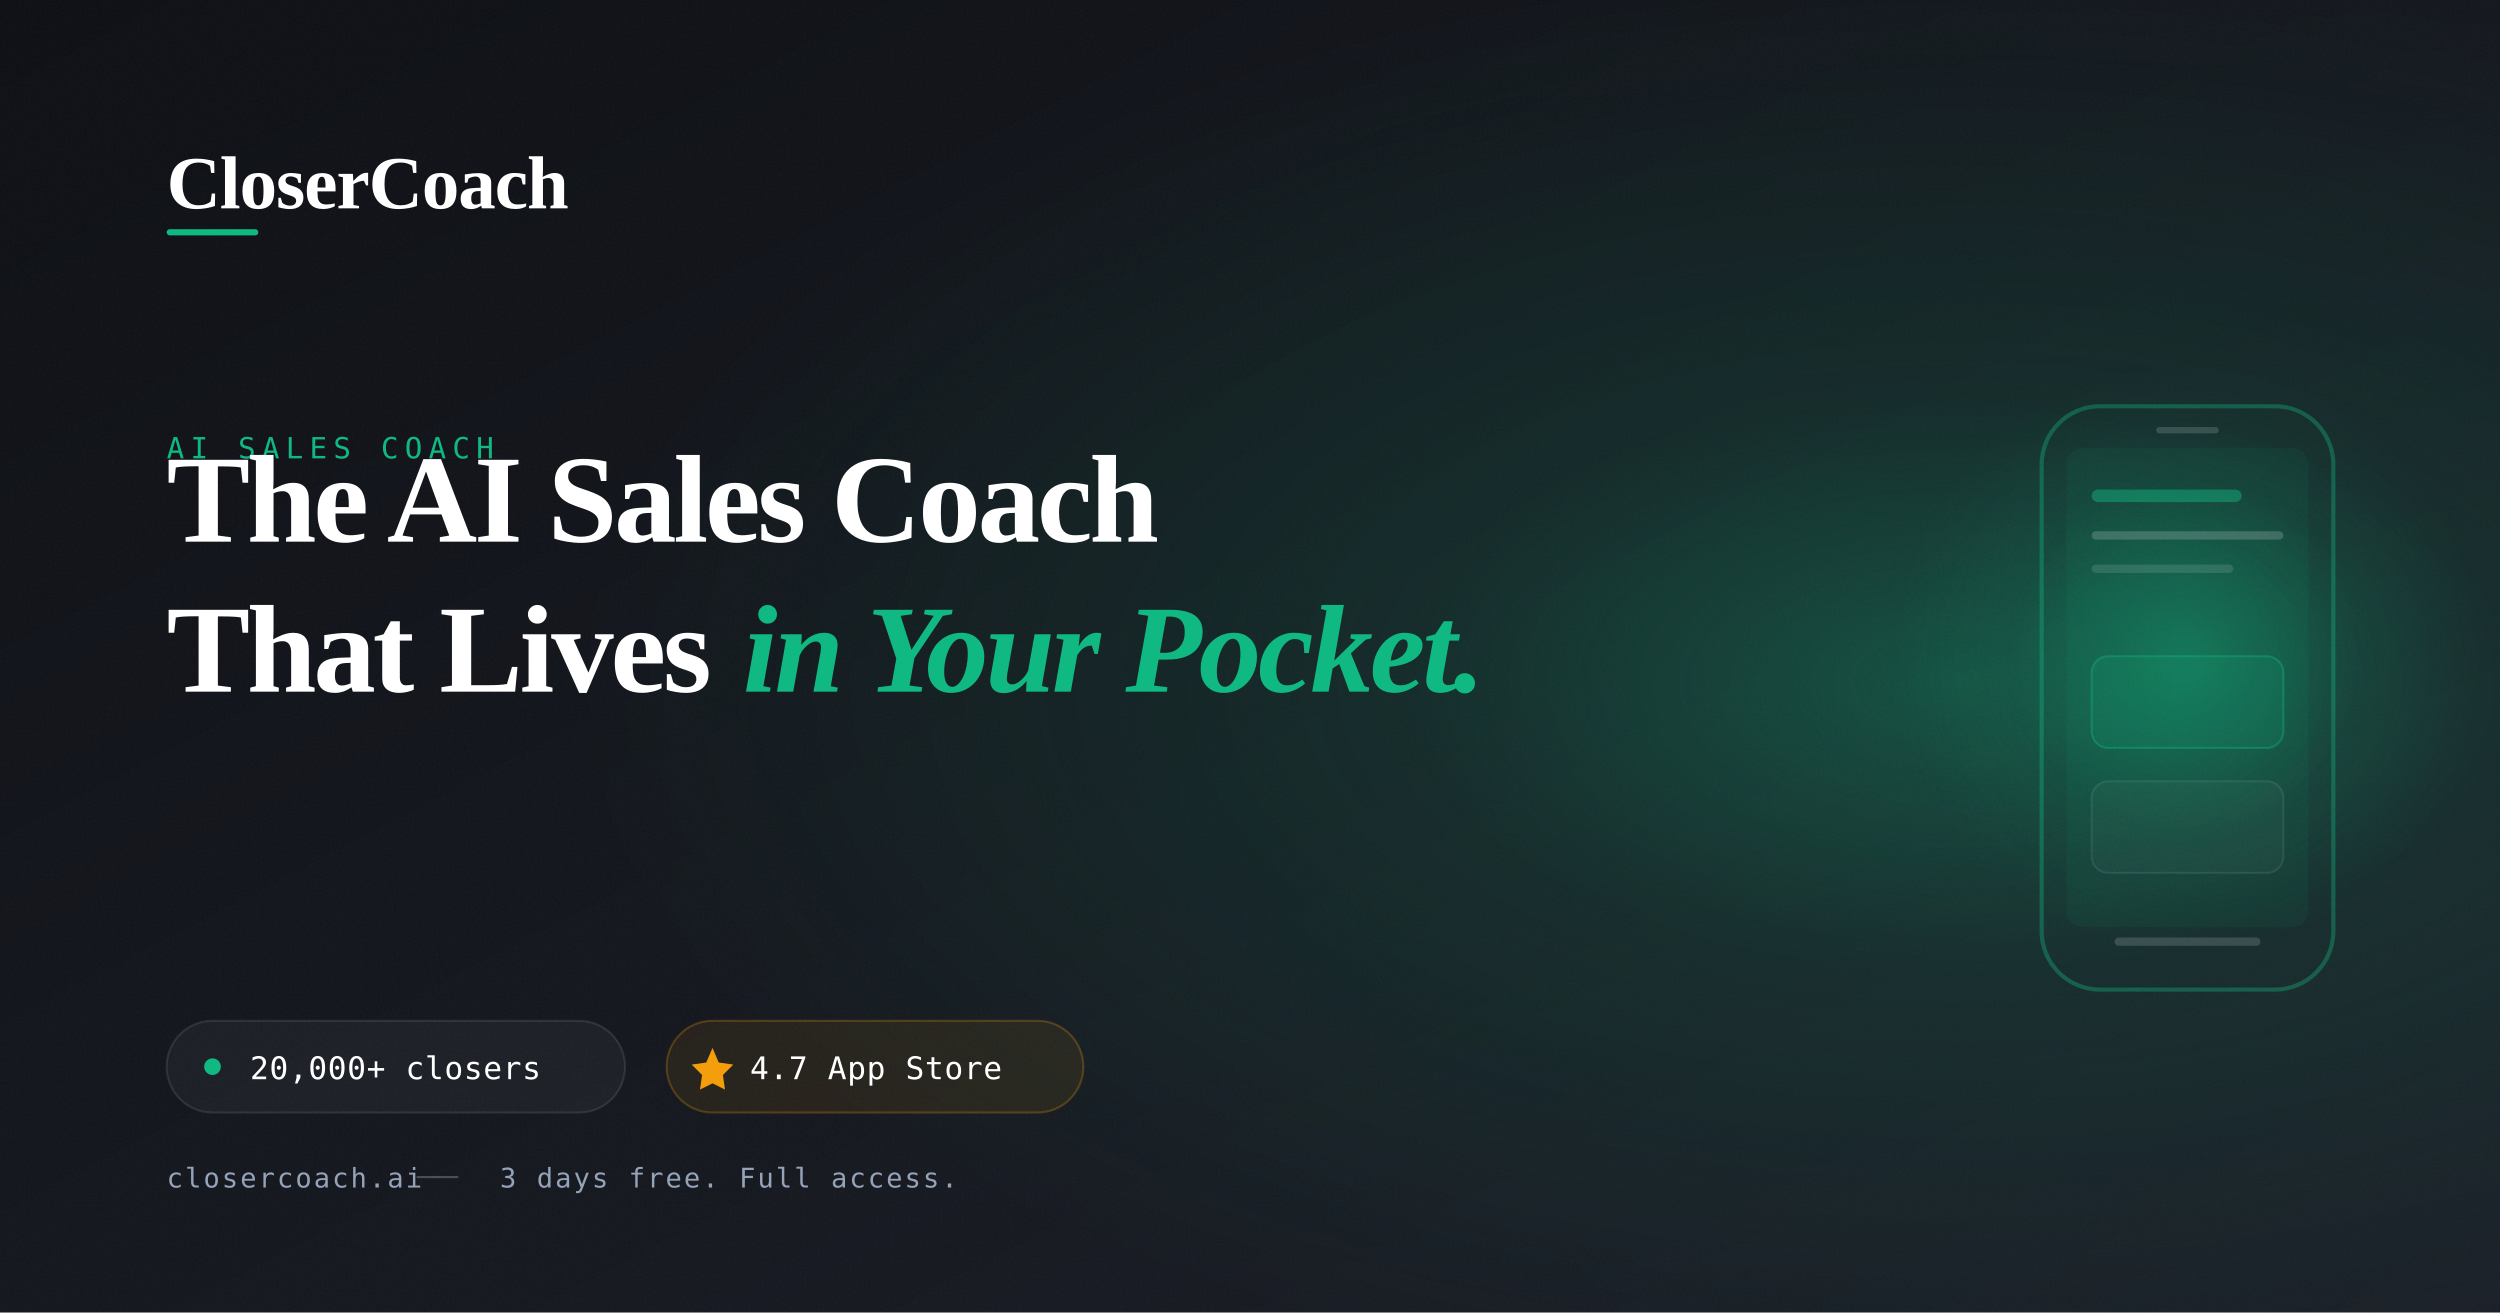
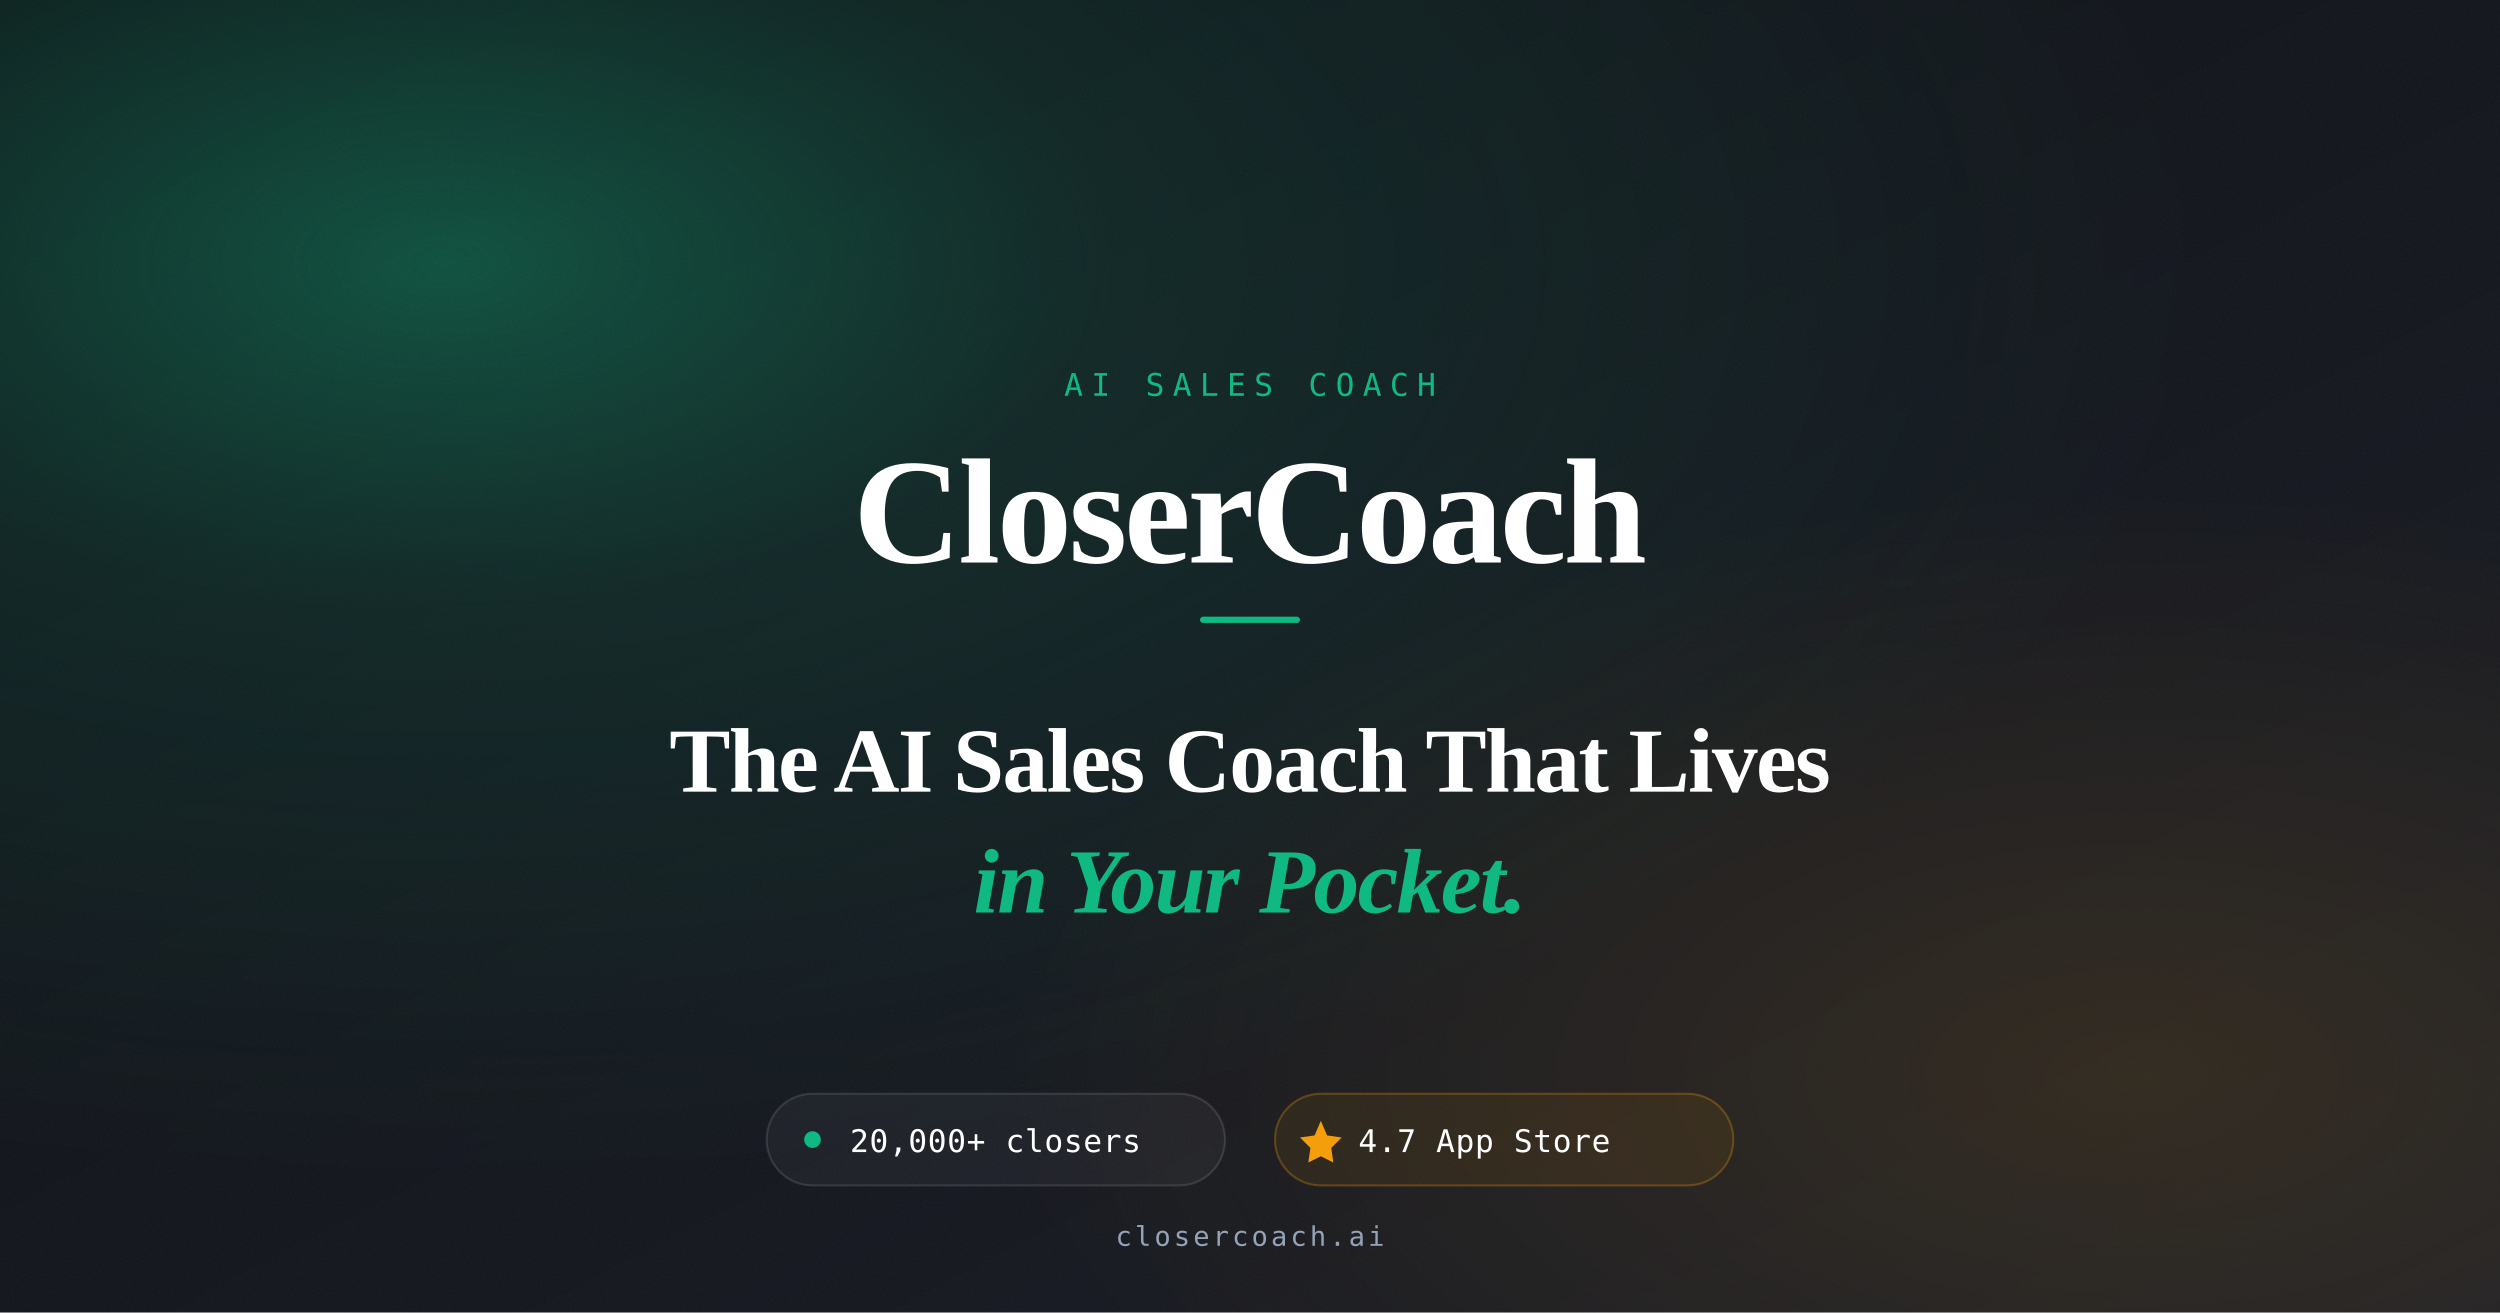
- <svg xmlns="http://www.w3.org/2000/svg" viewBox="0 0 1200 630" width="1200" height="630" role="img" aria-label="CloserCoach - The AI Sales Coach That Lives in Your Pocket">
+ <svg xmlns="http://www.w3.org/2000/svg" viewBox="0 0 1200 630" width="1200" height="630" role="img" aria-label="CloserCoach - AI Sales Coach That Lives in Your Pocket">
  <defs>
    <linearGradient id="bg" x1="0" y1="0" x2="1" y2="1">
      <stop offset="0%" stop-color="#0D0F14" />
      <stop offset="100%" stop-color="#1A1D26" />
    </linearGradient>
-     <radialGradient id="glow" cx="0.78" cy="0.52" r="0.55" fx="0.78" fy="0.52">
-       <stop offset="0%" stop-color="rgba(16,185,129,0.35)" />
-       <stop offset="40%" stop-color="rgba(16,185,129,0.12)" />
+     <radialGradient id="glow" cx="0.18" cy="0.2" r="0.7" fx="0.18" fy="0.2">
+       <stop offset="0%" stop-color="rgba(16,185,129,0.38)" />
+       <stop offset="38%" stop-color="rgba(16,185,129,0.12)" />
      <stop offset="100%" stop-color="rgba(16,185,129,0)" />
    </radialGradient>
-     <radialGradient id="phoneGlow" cx="0.5" cy="0.5" r="0.5">
-       <stop offset="0%" stop-color="rgba(16,185,129,0.40)" />
-       <stop offset="60%" stop-color="rgba(16,185,129,0.08)" />
-       <stop offset="100%" stop-color="rgba(16,185,129,0)" />
+     <radialGradient id="amber" cx="0.85" cy="0.82" r="0.45" fx="0.85" fy="0.82">
+       <stop offset="0%" stop-color="rgba(245,158,11,0.12)" />
+       <stop offset="100%" stop-color="rgba(245,158,11,0)" />
    </radialGradient>
    <filter id="noise" x="0" y="0" width="100%" height="100%">
-       <feTurbulence type="fractalNoise" baseFrequency="0.9" numOctaves="2" seed="2" />
+       <feTurbulence type="fractalNoise" baseFrequency="0.9" numOctaves="2" seed="3" />
      <feColorMatrix values="0 0 0 0 1  0 0 0 0 1  0 0 0 0 1  0 0 0 0.04 0" />
    </filter>
  </defs>
  <rect width="1200" height="630" fill="url(#bg)" />
  <rect width="1200" height="630" fill="url(#glow)" />
-   <g transform="translate(940, 175)">
-     <ellipse cx="110" cy="140" rx="140" ry="140" fill="url(#phoneGlow)" />
-     <rect x="40" y="20" width="140" height="280" rx="28" ry="28" fill="none" stroke="rgba(16,185,129,0.35)" stroke-width="2" />
-     <rect x="52" y="40" width="116" height="230" rx="8" ry="8" fill="rgba(16,185,129,0.06)" />
-     <rect x="95" y="30" width="30" height="3" rx="1.5" fill="rgba(255,255,255,0.15)" />
-     <rect x="75" y="275" width="70" height="4" rx="2" fill="rgba(255,255,255,0.15)" />
-     <rect x="64" y="60" width="72" height="6" rx="3" fill="rgba(16,185,129,0.45)" />
-     <rect x="64" y="80" width="92" height="4" rx="2" fill="rgba(255,255,255,0.18)" />
-     <rect x="64" y="96" width="68" height="4" rx="2" fill="rgba(255,255,255,0.12)" />
-     <rect x="64" y="140" width="92" height="44" rx="8" fill="rgba(16,185,129,0.12)" stroke="rgba(16,185,129,0.35)" stroke-width="1" />
-     <rect x="64" y="200" width="92" height="44" rx="8" fill="rgba(255,255,255,0.03)" stroke="rgba(255,255,255,0.08)" stroke-width="1" />
-   </g>
+   <rect width="1200" height="630" fill="url(#amber)" />
  <rect width="1200" height="630" fill="white" filter="url(#noise)" opacity="0.6" />
-   <g transform="translate(80, 100)">
-     <text x="0" y="0" font-family="Georgia, 'Times New Roman', serif" font-weight="700" font-size="36" fill="#FFFFFF" letter-spacing="-0.5">
+   <text x="600" y="190" text-anchor="middle" font-family="'SF Mono', Menlo, Monaco, monospace" font-weight="500" font-size="15" fill="#10B981" letter-spacing="4">
+ 		AI SALES COACH
+ 	</text>
+   <g transform="translate(600, 270)">
+     <text x="0" y="0" text-anchor="middle" font-family="Georgia, 'Times New Roman', serif" font-weight="700" font-size="72" fill="#FFFFFF" letter-spacing="-1.5">
			CloserCoach
		</text>
-     <rect x="0" y="10" width="44" height="3" rx="1.5" fill="#10B981" />
  </g>
-   <text x="80" y="220" font-family="'SF Mono', Menlo, Monaco, monospace" font-weight="500" font-size="14" fill="#10B981" letter-spacing="3">
- 		AI SALES COACH
- 	</text>
-   <g transform="translate(80, 260)">
-     <text x="0" y="0" font-family="Georgia, 'Times New Roman', serif" font-weight="700" font-size="60" fill="#FFFFFF" letter-spacing="-1.5">
-       <tspan x="0" dy="0">The AI Sales Coach</tspan>
-       <tspan x="0" dy="72">That Lives </tspan>
-       <tspan font-style="italic" fill="#10B981">in Your Pocket.</tspan>
+   <rect x="576" y="296" width="48" height="3" rx="1.5" fill="#10B981" />
+   <g transform="translate(600, 380)">
+     <text x="0" y="0" text-anchor="middle" font-family="Georgia, 'Times New Roman', serif" font-weight="700" font-size="44" fill="#FFFFFF" letter-spacing="-0.8">
+       <tspan>The AI Sales Coach That Lives</tspan>
    </text>
-   </g>
-   <g transform="translate(80, 490)">
-     <rect x="0" y="0" width="220" height="44" rx="22" fill="rgba(255,255,255,0.04)" stroke="rgba(255,255,255,0.10)" stroke-width="1" />
-     <circle cx="22" cy="22" r="4" fill="#10B981" />
-     <text x="40" y="28" font-family="'SF Mono', Menlo, Monaco, monospace" font-weight="500" font-size="15" fill="#FFFFFF" letter-spacing="0.3">
- 			20,000+ closers
- 		</text>
-     <rect x="240" y="0" width="200" height="44" rx="22" fill="rgba(245,158,11,0.08)" stroke="rgba(245,158,11,0.25)" stroke-width="1" />
-     <polygon points="262,13 265,20 272,21 267,26 268,33 262,30 256,33 257,26 252,21 259,20" fill="#F59E0B" />
-     <text x="280" y="28" font-family="'SF Mono', Menlo, Monaco, monospace" font-weight="500" font-size="15" fill="#FFFFFF" letter-spacing="0.3">
- 			4.7 App Store
+     <text x="0" y="58" text-anchor="middle" font-family="Georgia, 'Times New Roman', serif" font-weight="700" font-size="44" font-style="italic" fill="#10B981" letter-spacing="-0.8">
+ 			in Your Pocket.
		</text>
  </g>
-   <g transform="translate(80, 570)">
-     <text x="0" y="0" font-family="'SF Mono', Menlo, Monaco, monospace" font-size="13" fill="#94A3B8" letter-spacing="1">
- 			closercoach.ai
- 		</text>
-     <line x1="120" y1="-5" x2="140" y2="-5" stroke="rgba(148,163,184,0.4)" stroke-width="1" />
-     <text x="160" y="0" font-family="'SF Mono', Menlo, Monaco, monospace" font-size="13" fill="#94A3B8" letter-spacing="1">
- 			3 days free. Full access.
- 		</text>
+   <g transform="translate(600, 525)">
+     <g transform="translate(-232, 0)">
+       <rect x="0" y="0" width="220" height="44" rx="22" fill="rgba(255,255,255,0.04)" stroke="rgba(255,255,255,0.12)" stroke-width="1" />
+       <circle cx="22" cy="22" r="4" fill="#10B981" />
+       <text x="40" y="28" font-family="'SF Mono', Menlo, Monaco, monospace" font-weight="500" font-size="15" fill="#FFFFFF" letter-spacing="0.3">
+ 				20,000+ closers
+ 			</text>
+     </g>
+     <g transform="translate(12, 0)">
+       <rect x="0" y="0" width="220" height="44" rx="22" fill="rgba(245,158,11,0.08)" stroke="rgba(245,158,11,0.28)" stroke-width="1" />
+       <polygon points="22,13 25,20 32,21 27,26 28,33 22,30 16,33 17,26 12,21 19,20" fill="#F59E0B" />
+       <text x="40" y="28" font-family="'SF Mono', Menlo, Monaco, monospace" font-weight="500" font-size="15" fill="#FFFFFF" letter-spacing="0.3">
+ 				4.7 App Store
+ 			</text>
+     </g>
  </g>
+   <text x="600" y="598" text-anchor="middle" font-family="'SF Mono', Menlo, Monaco, monospace" font-size="13" fill="#94A3B8" letter-spacing="1.5">
+ 		closercoach.ai
+ 	</text>
</svg>
